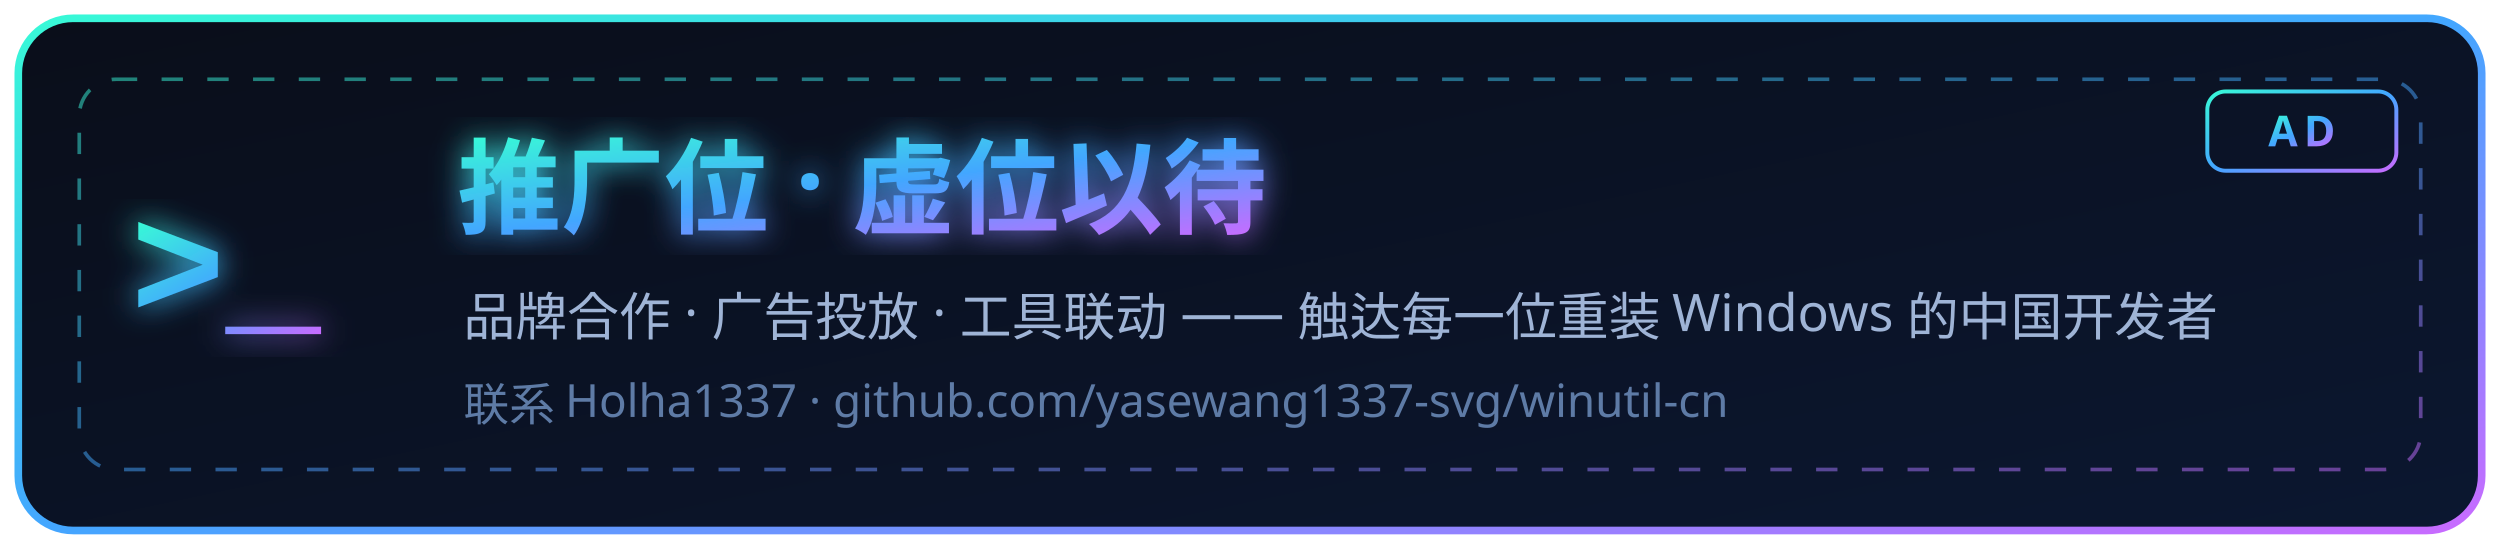
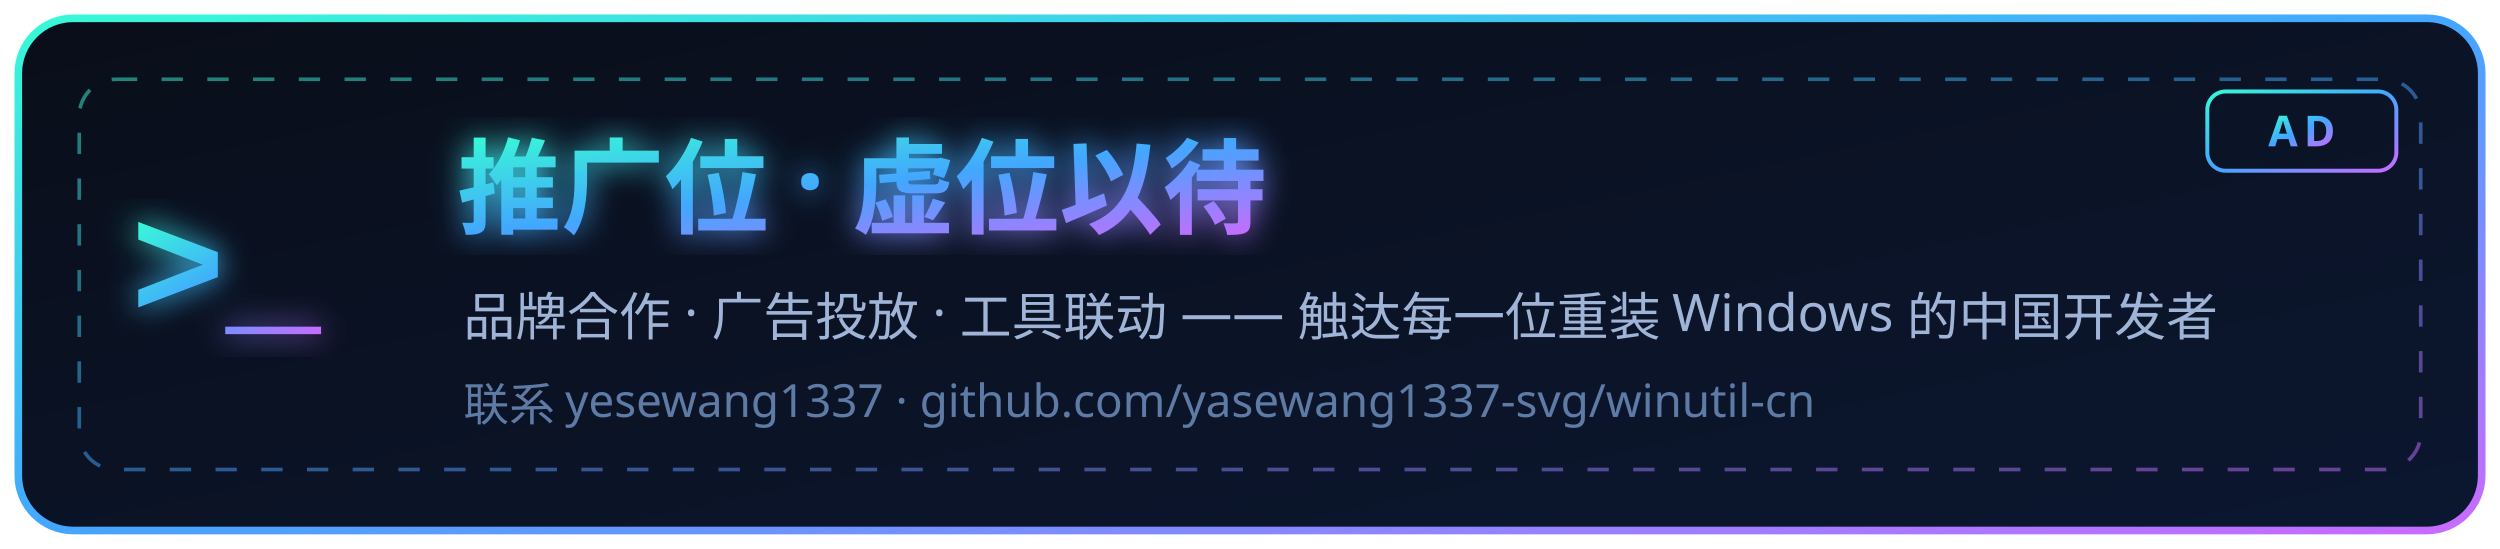
<svg xmlns="http://www.w3.org/2000/svg" viewBox="0 0 820 180" width="820" height="180" font-family="'Segoe UI','Microsoft YaHei',system-ui,sans-serif">
  <defs>
    <linearGradient id="neon" x1="0" y1="0" x2="1" y2="1">
      <stop offset="0" stop-color="#38F9D7" />
      <stop offset="0.5" stop-color="#43A6FF" />
      <stop offset="1" stop-color="#C86BFF" />
    </linearGradient>
    <linearGradient id="bg" x1="0" y1="0" x2="1" y2="1">
      <stop offset="0" stop-color="#0A0E1A" />
      <stop offset="1" stop-color="#0B1730" />
    </linearGradient>
    <filter id="glow" x="-20%" y="-20%" width="140%" height="140%">
      <feGaussianBlur stdDeviation="5" result="b" />
      <feMerge>
        <feMergeNode in="b" />
        <feMergeNode in="SourceGraphic" />
      </feMerge>
    </filter>
  </defs>
  <rect x="6" y="6" width="808" height="168" rx="18" fill="url(#bg)" stroke="url(#neon)" stroke-width="2.5" />
  <rect x="26" y="26" width="768" height="128" rx="12" fill="none" stroke="url(#neon)" stroke-width="1.2" stroke-dasharray="7 8" opacity="0.5" />
  <g transform="translate(74,90)" filter="url(#glow)">
    <text x="0" y="14" font-family="Consolas,'Courier New',monospace" font-size="52" font-weight="bold" fill="url(#neon)" text-anchor="middle">&gt;_</text>
  </g>
  <text x="150" y="74" font-size="34" font-weight="700" fill="url(#neon)" filter="url(#glow)">推广位 · 虚位以待</text>
  <text x="152" y="110" font-size="17" fill="#9FB4D6">品牌合作 · 广告投放 · 工具联动 —— 触达每一位重装 Windows 的中国开发者</text>
-   <text x="152" y="138" font-size="15" fill="#5E7BA6">联系 Holha1337 · github.com/yasewang1337-svg/winutil-cn</text>
+   <text x="152" y="138" font-size="15" fill="#5E7BA6">联系 yesewang1337 · github.com/yasewang1337-svg/winutil-cn</text>
  <g transform="translate(724,30)">
    <rect x="0" y="0" width="62" height="26" rx="6" fill="none" stroke="url(#neon)" stroke-width="1.3" />
    <text x="31" y="18" font-size="14" font-weight="700" fill="url(#neon)" text-anchor="middle" letter-spacing="2">AD</text>
  </g>
</svg>
